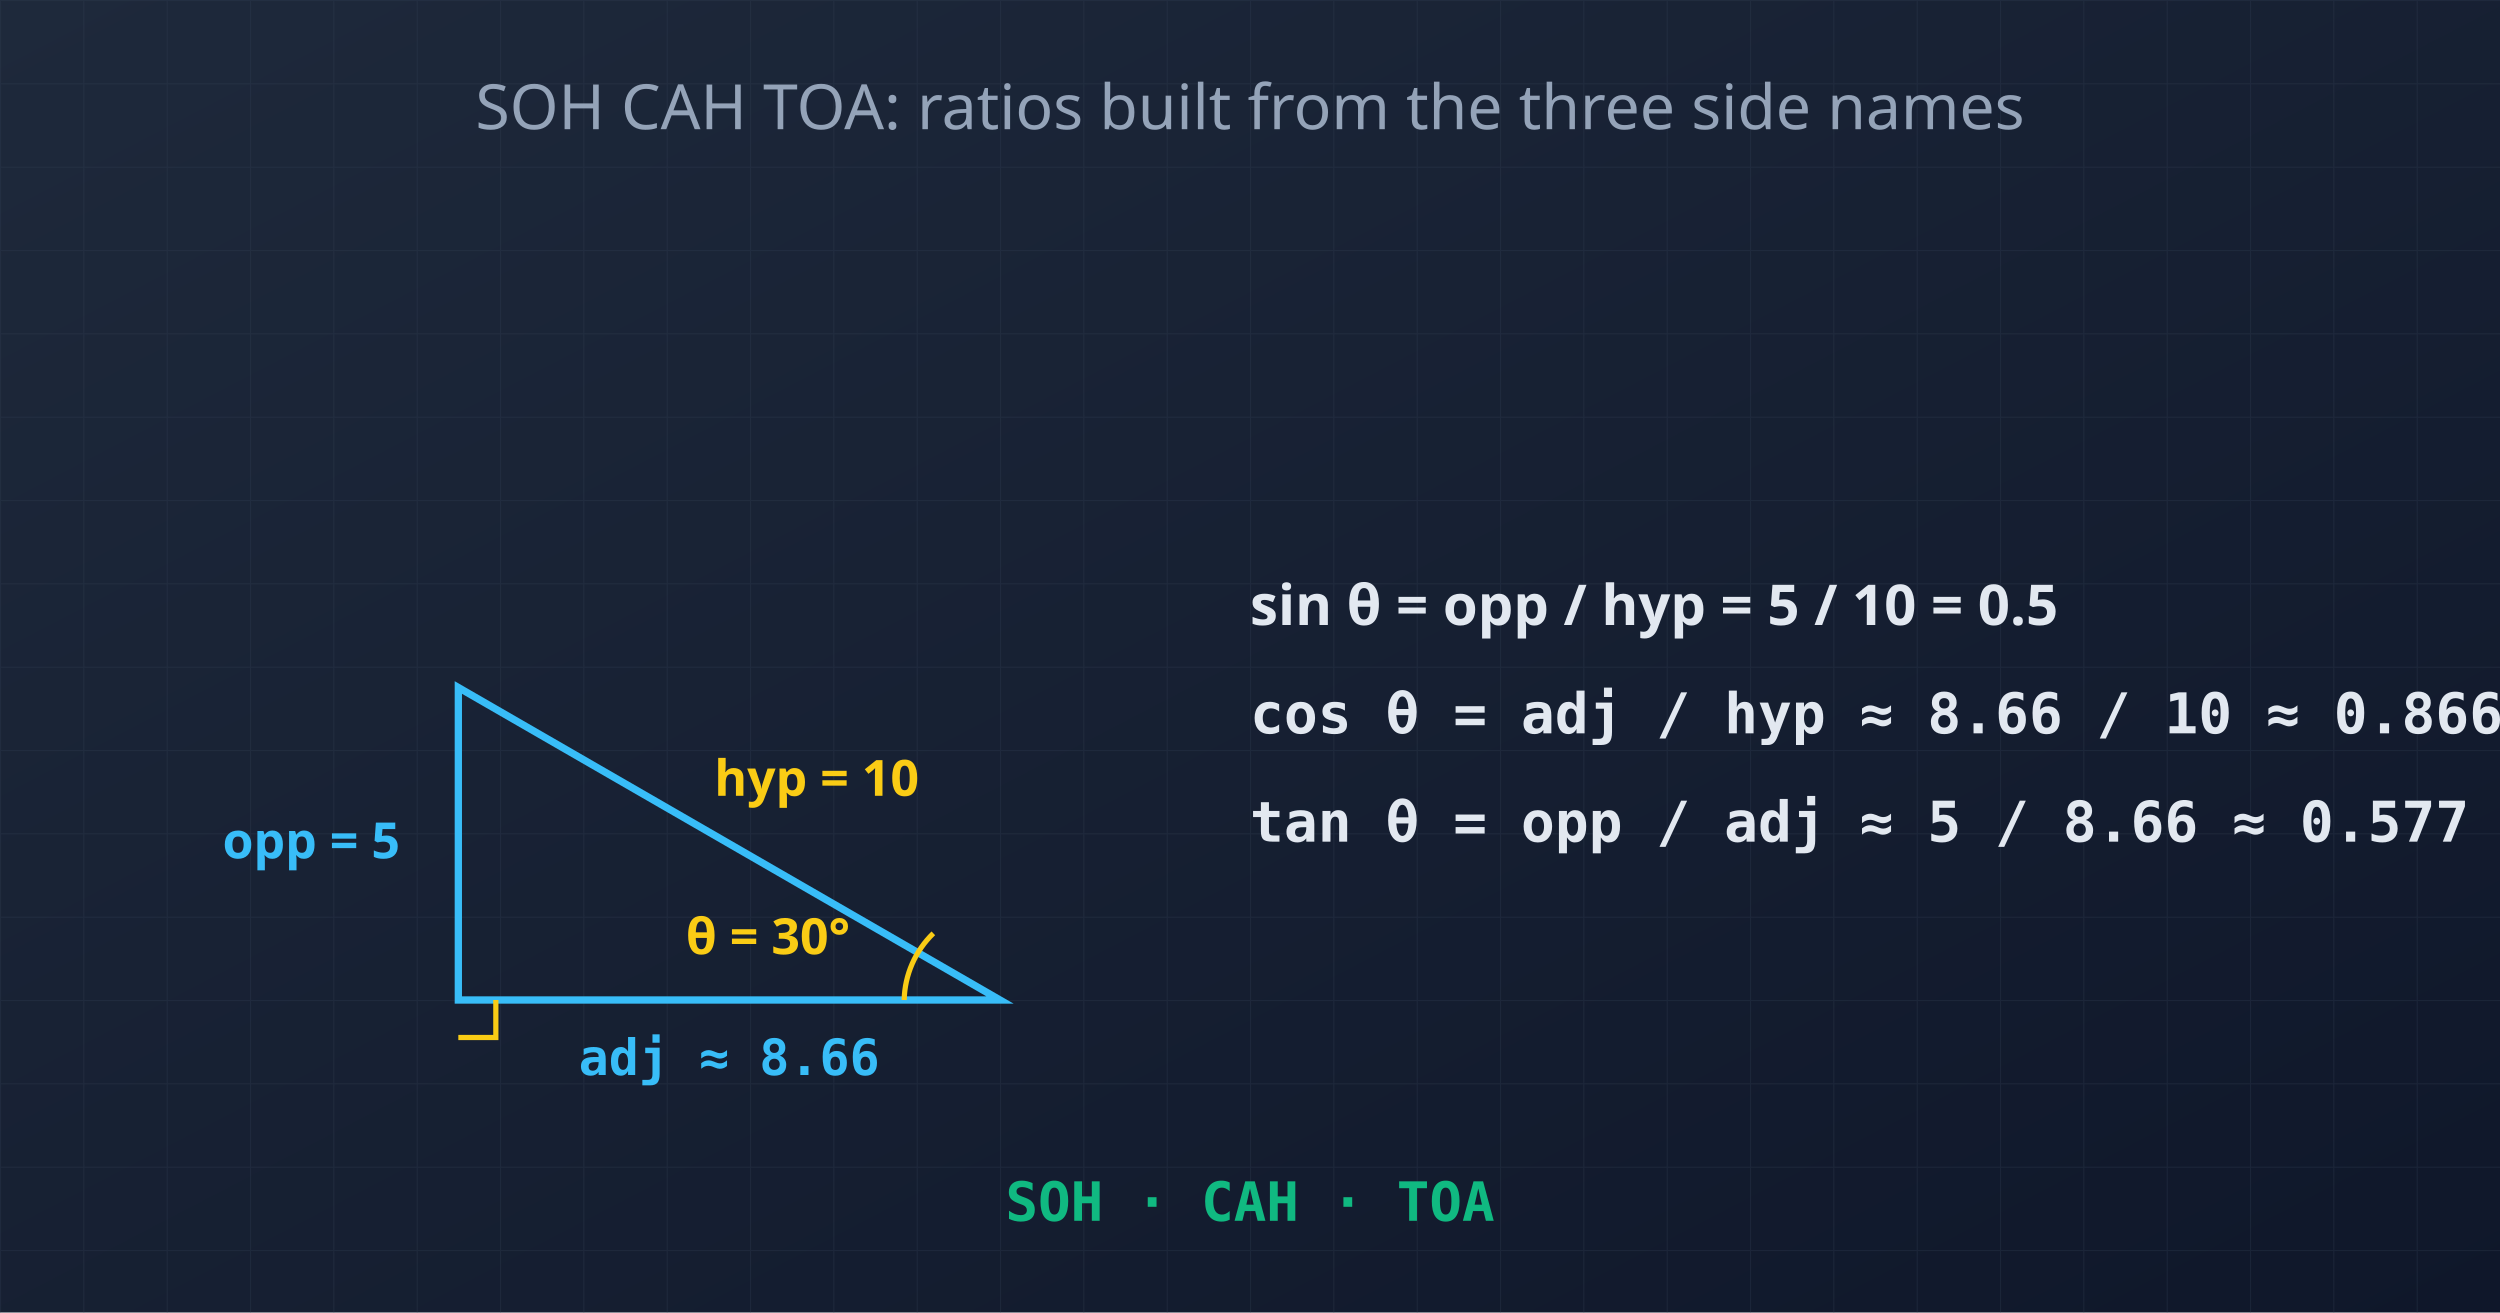
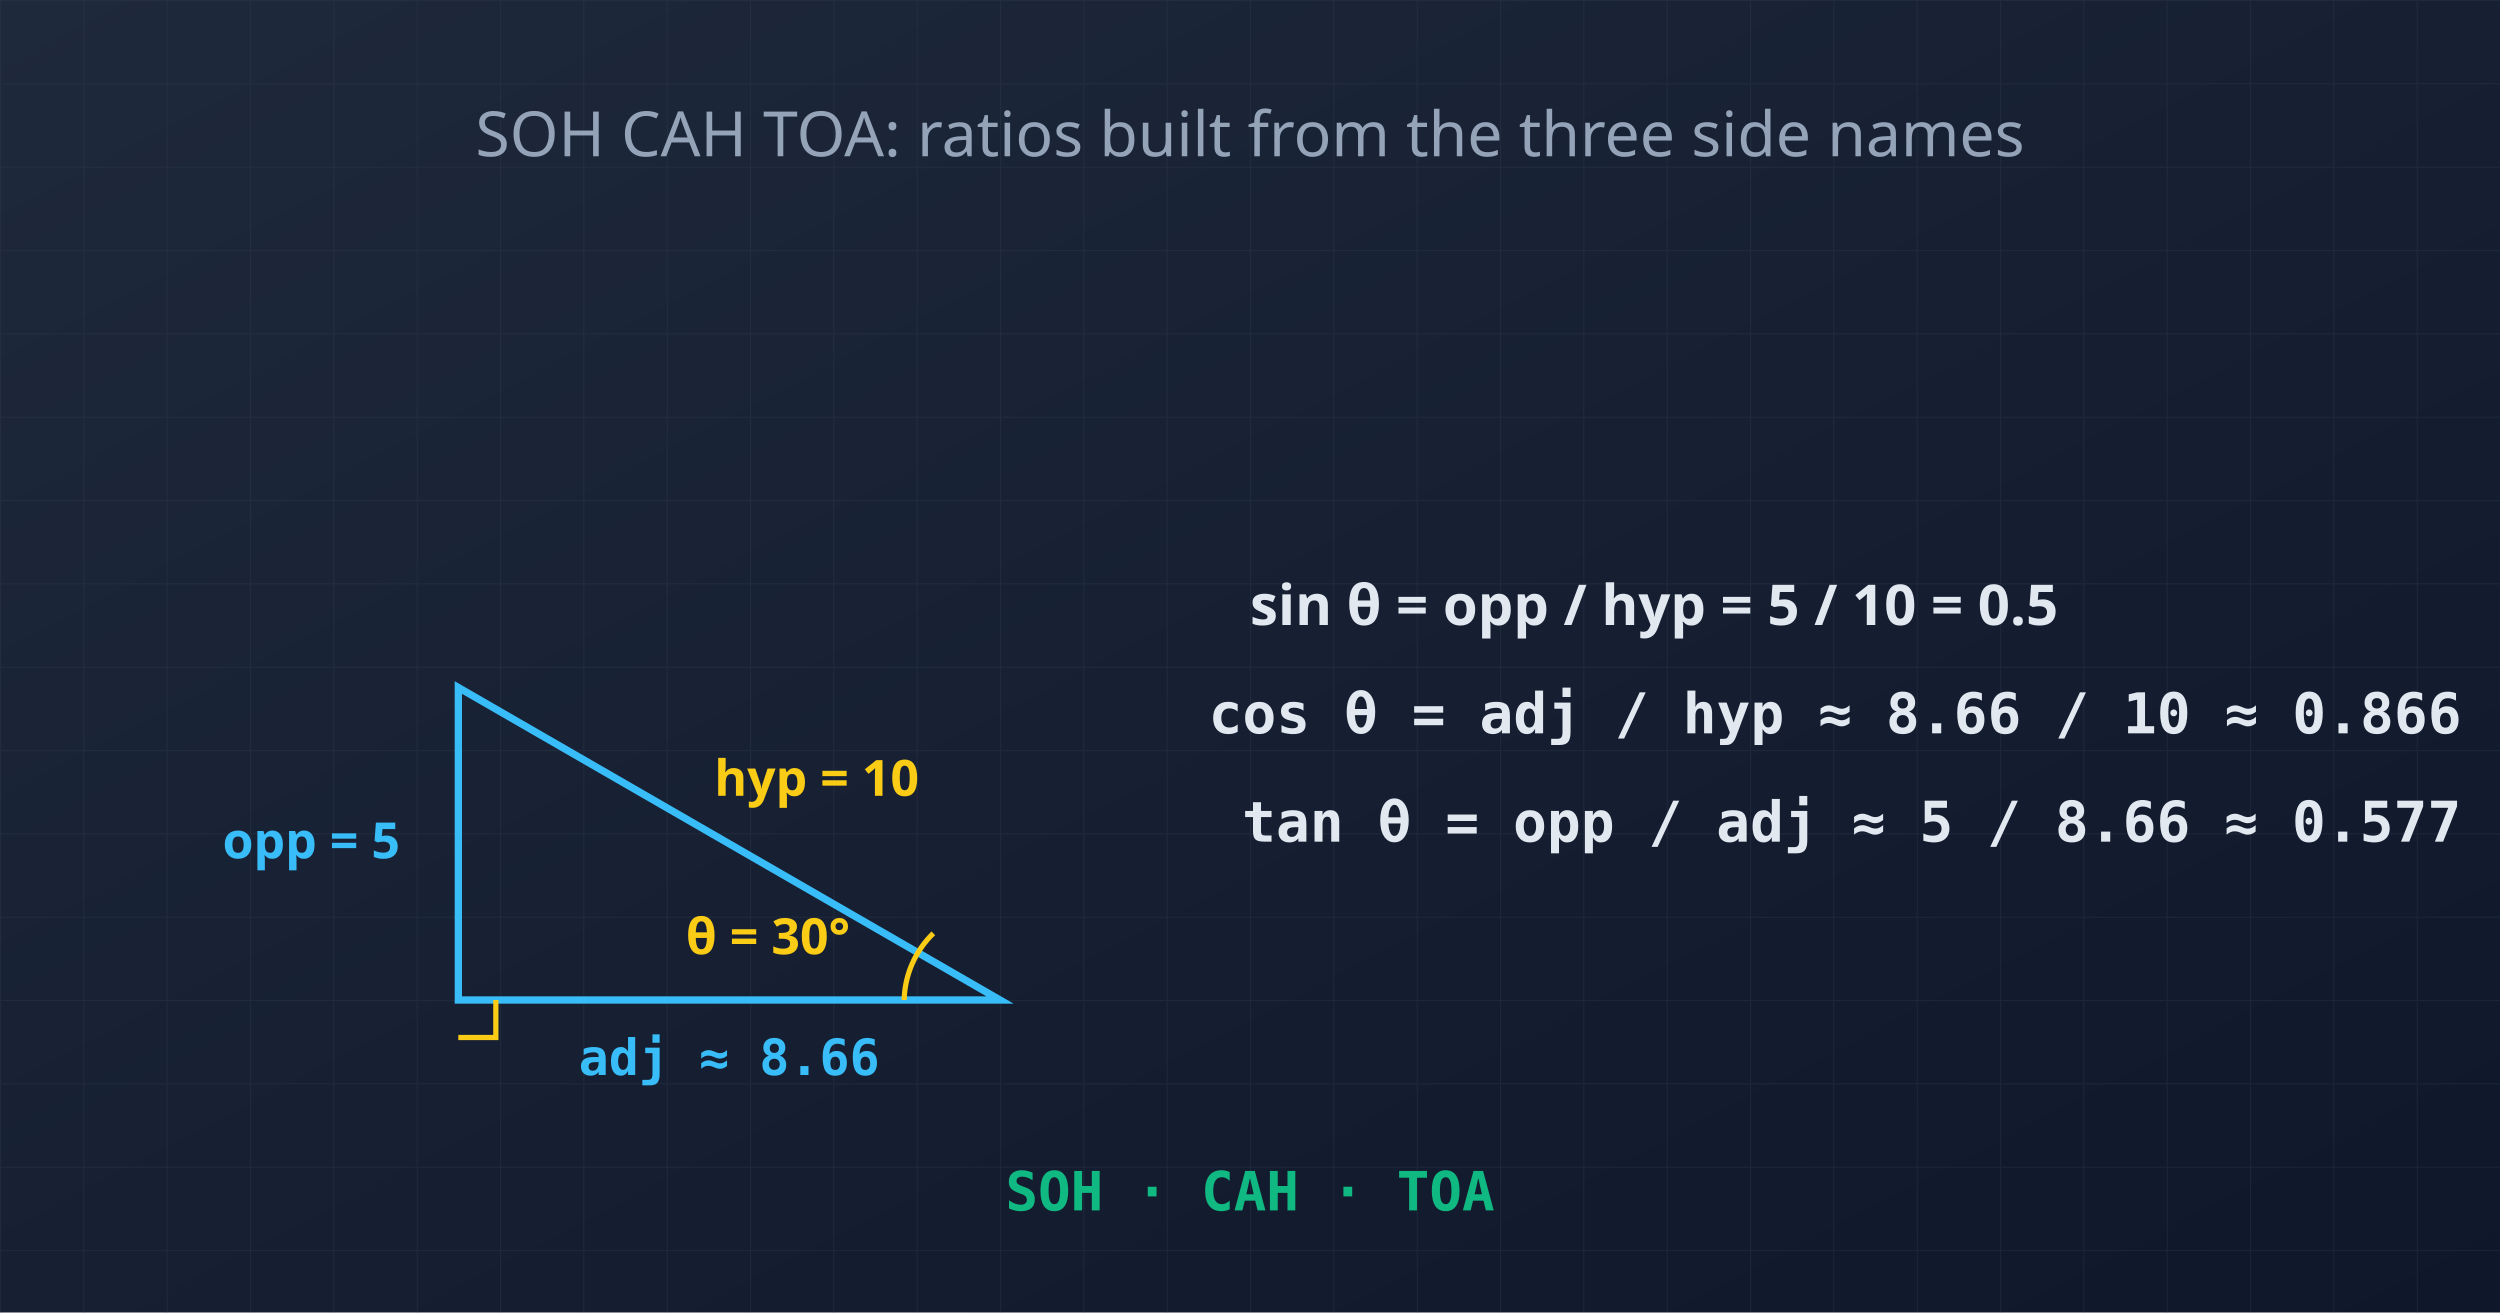
<svg xmlns="http://www.w3.org/2000/svg" width="1200" height="630">
  <defs>
    <linearGradient id="bg" x1="0%" y1="0%" x2="100%" y2="100%">
      <stop offset="0%" stop-color="#1e293b" />
      <stop offset="100%" stop-color="#0f172a" />
    </linearGradient>
    <pattern id="grid" width="40" height="40" patternUnits="userSpaceOnUse">
      <path d="M 40 0 L 0 0 0 40" fill="none" stroke="#334155" stroke-width="1" opacity="0.3" />
    </pattern>
  </defs>
  <rect width="1200" height="630" fill="url(#bg)" />
  <rect width="1200" height="630" fill="url(#grid)" />
-   <text x="600" y="62" font-family="system-ui, sans-serif" font-size="30" font-weight="500" fill="#94a3b8" text-anchor="middle">SOH CAH TOA: ratios built from the three side names</text>
+   <text x="600" y="75.0" font-family="system-ui, sans-serif" font-size="30" font-weight="500" fill="#94a3b8" text-anchor="middle">SOH CAH TOA: ratios built from the three side names</text>
  <polygon points="220,480 480,480 220,330" fill="none" stroke="#38bdf8" stroke-width="3.5" />
  <path d="M 238 480 L 238 498 L 220 498" fill="none" stroke="#facc15" stroke-width="2.5" />
  <path d="M 434 480 A 46 46 0 0 1 448 448" fill="none" stroke="#facc15" stroke-width="2.5" />
  <text x="408" y="458" font-family="system-ui, sans-serif" font-size="24" font-weight="600" fill="#facc15" text-anchor="end">θ = 30°</text>
  <text x="192" y="412" font-family="system-ui, sans-serif" font-size="24" font-weight="600" fill="#38bdf8" text-anchor="end">opp = 5</text>
  <text x="350" y="516" font-family="monospace" font-size="24" font-weight="600" fill="#38bdf8" text-anchor="middle">adj ≈ 8.66</text>
  <text x="392" y="382" font-family="system-ui, sans-serif" font-size="24" font-weight="600" fill="#facc15" text-anchor="middle">hyp = 10</text>
  <text x="600" y="300" font-family="system-ui, sans-serif" font-size="27" font-weight="600" fill="#e2e8f0" text-anchor="start">sin θ = opp / hyp = 5 / 10 = 0.5</text>
-   <text x="600" y="352" font-family="monospace" font-size="27" font-weight="600" fill="#e2e8f0" text-anchor="start">cos θ = adj / hyp ≈ 8.66 / 10 ≈ 0.866</text>
-   <text x="600" y="404" font-family="monospace" font-size="27" font-weight="600" fill="#e2e8f0" text-anchor="start">tan θ = opp / adj ≈ 5 / 8.66 ≈ 0.577</text>
-   <text x="600" y="586" font-family="monospace" font-size="26" font-weight="bold" fill="#10b981" text-anchor="middle">SOH · CAH · TOA</text>
+   <text x="580.1" y="352" font-family="monospace" font-size="27" font-weight="600" fill="#e2e8f0" text-anchor="start">cos θ = adj / hyp ≈ 8.66 / 10 ≈ 0.866</text>
+   <text x="596.2" y="404" font-family="monospace" font-size="27" font-weight="600" fill="#e2e8f0" text-anchor="start">tan θ = opp / adj ≈ 5 / 8.66 ≈ 0.577</text>
+   <text x="600" y="581.0" font-family="monospace" font-size="26" font-weight="bold" fill="#10b981" text-anchor="middle">SOH · CAH · TOA</text>
</svg>
